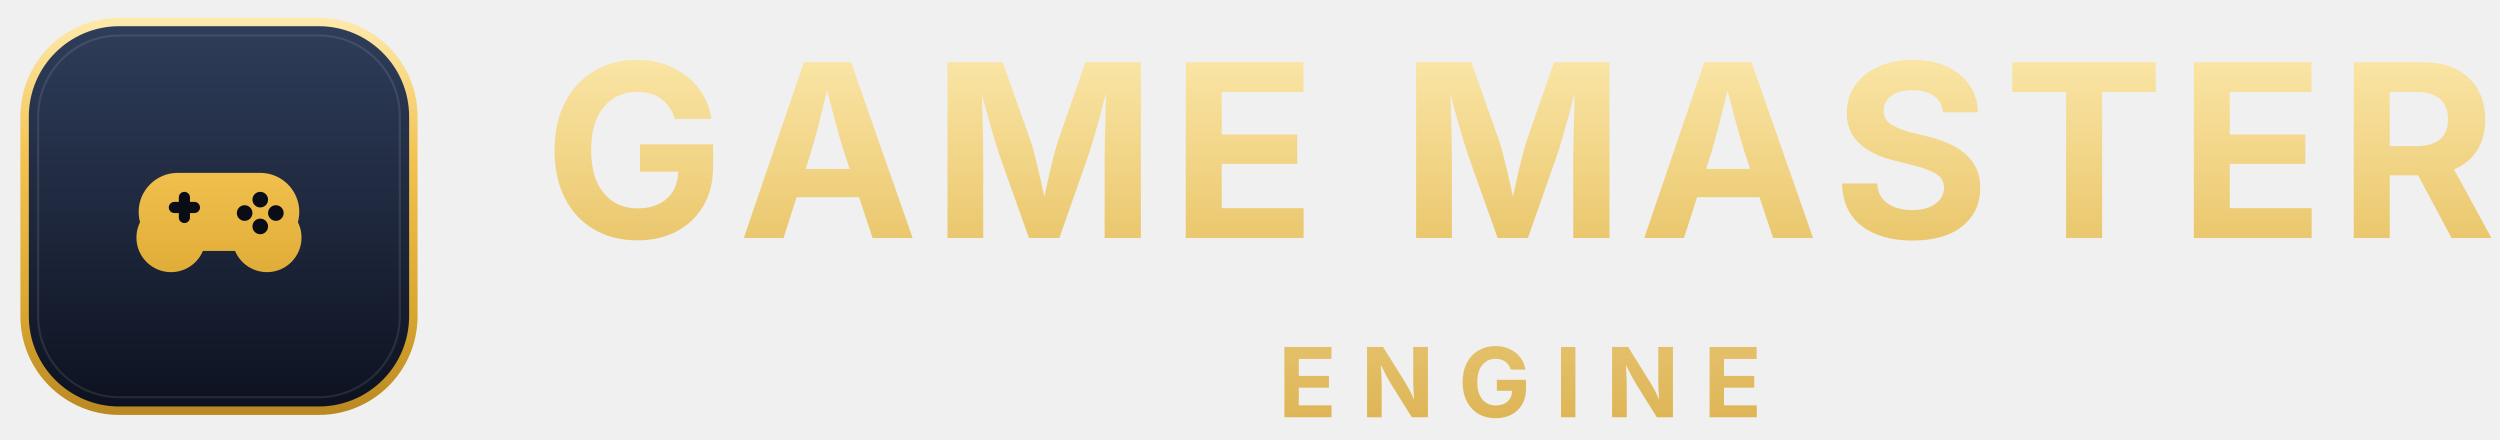
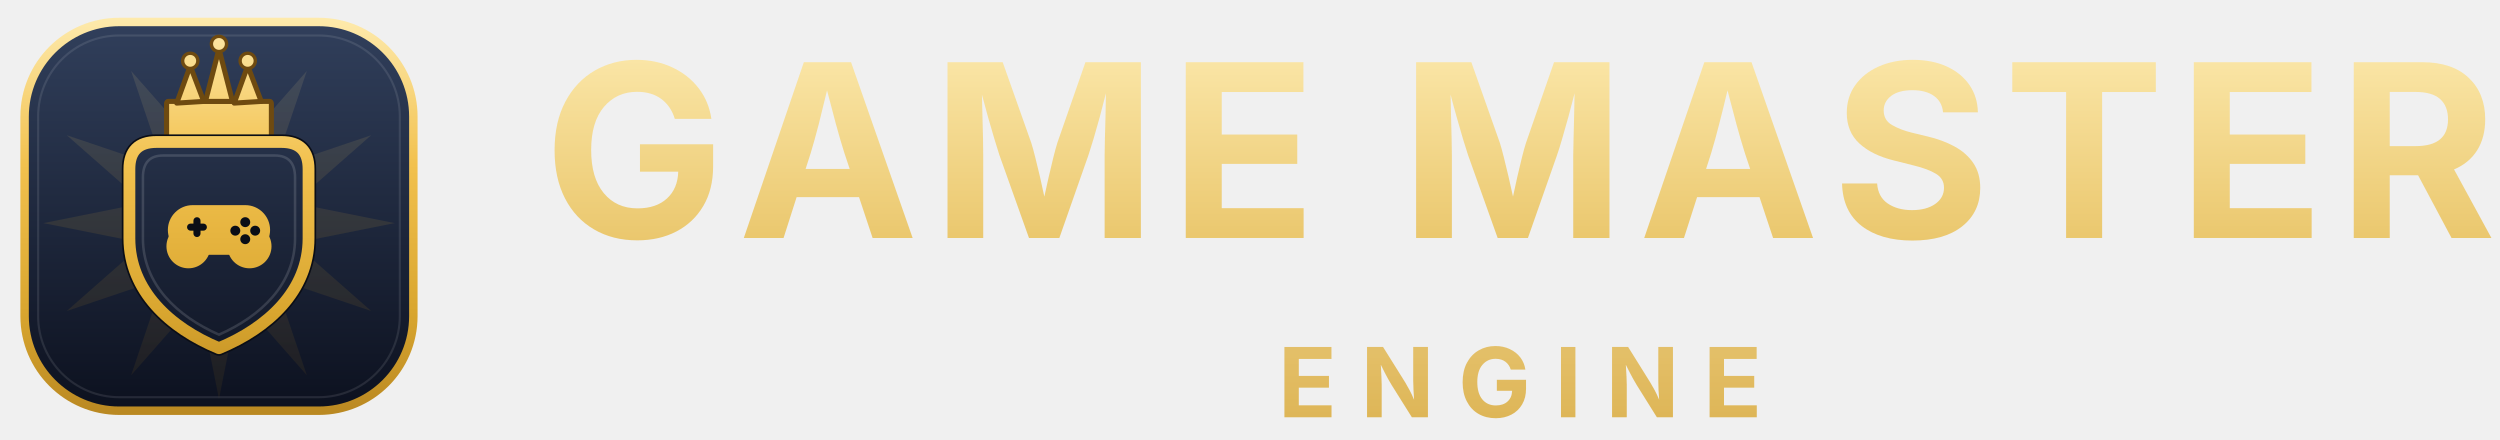
<svg xmlns="http://www.w3.org/2000/svg" width="1024" height="180" viewBox="0 0 369 65">
  <defs>
    <linearGradient id="b" x1="0" x2="0" y1="0" y2="512" gradientUnits="userSpaceOnUse">
      <stop offset="0" stop-color="#ffefb8" />
      <stop offset=".38" stop-color="#f2c14e" />
      <stop offset=".72" stop-color="#d9a62f" />
      <stop offset="1" stop-color="#b4831f" />
    </linearGradient>
+     <linearGradient id="c" x1="0" x2="0" y1="0" y2="512" gradientUnits="userSpaceOnUse">
+       <stop offset="0" stop-color="#ffefb8" />
+       <stop offset=".55" stop-color="#d9a62f" />
+       <stop offset="1" stop-color="#7e5612" />
+     </linearGradient>
    <linearGradient id="a" x1="0" x2="0" y1="0" y2="512" gradientUnits="userSpaceOnUse">
-       <stop offset="0" stop-color="#31405e" />
-       <stop offset="1" stop-color="#0b0f1c" />
+       <stop offset="0" stop-color="#33425f" />
+       <stop offset="1" stop-color="#0a0e1b" />
    </linearGradient>
-     <linearGradient id="c" x1="0" x2="0" y1="0" y2="65" gradientUnits="userSpaceOnUse">
+     <linearGradient id="d" x1="0" x2="0" y1="0" y2="65" gradientUnits="userSpaceOnUse">
      <stop offset="0" stop-color="#ffefb8" />
      <stop offset="1" stop-color="#d9a62f" />
    </linearGradient>
  </defs>
  <g transform="scale(.125)">
    <rect width="460" height="460" x="26" y="26" fill="url(#a)" rx="112" />
    <rect width="460" height="460" x="26" y="26" fill="none" stroke="url(#b)" stroke-width="10" rx="112" />
    <rect width="428" height="428" x="42" y="42" fill="none" stroke="#fff" stroke-opacity=".1" stroke-width="2.5" rx="96" />
+     <path fill="url(#c)" d="M464.0 264.0 L344.9 287.8 L436.1 368.0 L321.1 329.1 L360.0 444.1 L279.8 352.9 L256.0 472.0 L232.2 352.9 L152.0 444.1 L190.9 329.1 L75.9 368.0 L167.1 287.8 L48.0 264.0 L167.1 240.2 L75.9 160.0 L190.9 198.9 L152.0 83.9 L232.2 175.1 L256.0 56.0 L279.8 175.1 L360.0 83.9 L321.1 198.9 L436.1 160.0 L344.9 240.2 Z" opacity=".11" />
+     <path fill="url(#b)" stroke="#6e4a10" stroke-linejoin="round" stroke-width="6" d="M196 120 Q194 120 194 123 L194 166 Q194 172 200 172 L312 172 Q318 172 318 166 L318 123 Q318 120 316 120 Z" />
+     <path fill="url(#b)" stroke="#6e4a10" stroke-linejoin="round" stroke-width="6" d="M206 122 L222 78 L238 120 Z" />
+     <path fill="url(#b)" stroke="#6e4a10" stroke-linejoin="round" stroke-width="6" d="M240 120 L256 58 L272 120 Z" />
+     <path fill="url(#b)" stroke="#6e4a10" stroke-linejoin="round" stroke-width="6" d="M274 122 L290 78 L306 120 Z" />
+     <circle cx="222" cy="72" r="9" fill="url(#b)" stroke="#6e4a10" stroke-width="4" />
+     <circle cx="256" cy="52" r="9" fill="url(#b)" stroke="#6e4a10" stroke-width="4" />
+     <circle cx="290" cy="72" r="9" fill="url(#b)" stroke="#6e4a10" stroke-width="4" />
+     <path fill="url(#a)" stroke="#0a0d16" stroke-linejoin="round" stroke-width="18" d="M150 200 Q150 168 182 168 L330 168 Q362 168 362 200 L362 282 C362 344 314 388 256 412 C198 388 150 344 150 282 Z" />
+     <path fill="url(#a)" stroke="url(#b)" stroke-linejoin="round" stroke-width="14" d="M150 200 Q150 168 182 168 L330 168 Q362 168 362 200 L362 282 C362 344 314 388 256 412 C198 388 150 344 150 282 Z" />
+     <path fill="none" stroke="#fff" stroke-opacity=".14" stroke-width="3" d="M166 210 Q166 184 190 184 L322 184 Q346 184 346 210 L346 282 C346 336 306 374 256 396 C206 374 166 336 166 282 Z" />
    <g fill="url(#b)">
-       <rect width="190.08" height="92.4" x="160.96" y="204.56" rx="46.2" />
-       <circle cx="199.24" cy="281.12" r="40.92" />
-       <circle cx="312.76" cy="281.12" r="40.92" />
+       <rect width="120.96" height="58.8" x="195.52" y="242.72" rx="29.4" />
+       <circle cx="219.88" cy="291.44" r="26.04" />
+       <circle cx="292.12" cy="291.44" r="26.04" />
    </g>
    <g fill="#0a0d16">
-       <rect width="36.96" height="13.2" x="196.6" y="238.88" rx="6.6" />
-       <rect width="13.2" height="36.96" x="208.48" y="227" rx="6.6" />
+       <rect width="23.52" height="8.4" x="218.2" y="264.56" rx="4.2" />
+       <rect width="8.4" height="23.52" x="225.76" y="257" rx="4.2" />
    </g>
    <g fill="#0a0d16">
-       <circle cx="323.32" cy="252.08" r="9.24" />
-       <circle cx="304.84" cy="236.24" r="9.24" />
-       <circle cx="286.36" cy="252.08" r="9.24" />
-       <circle cx="304.84" cy="267.92" r="9.24" />
+       <circle cx="298.84" cy="272.96" r="5.88" />
+       <circle cx="287.08" cy="262.88" r="5.88" />
+       <circle cx="275.32" cy="272.96" r="5.88" />
+       <circle cx="287.08" cy="283.04" r="5.88" />
    </g>
  </g>
-   <g fill="url(#c)">
+   <g fill="url(#d)">
    <path d="M93.87 35.55Q90.23 35.55 87.47 33.93Q84.71 32.32 83.18 29.34Q81.64 26.35 81.64 22.23Q81.64 18.03 83.24 15.03Q84.83 12.03 87.58 10.44Q90.33 8.85 93.75 8.85Q96.68 8.85 99.06 9.97Q101.43 11.08 102.95 13.05Q104.46 15.01 104.83 17.58H99.42Q98.86 15.71 97.43 14.64Q96.00 13.58 93.84 13.58Q90.84 13.58 88.94 15.81Q87.05 18.05 87.05 22.18Q87.05 26.32 88.92 28.57Q90.78 30.82 93.91 30.82Q96.68 30.82 98.27 29.35Q99.86 27.89 99.93 25.39H94.27V21.34H105.09V24.59Q105.09 28.01 103.64 30.46Q102.20 32.91 99.67 34.23Q97.14 35.55 93.87 35.55Z" />
    <path d="M109.63 35.20 118.51 9.20H125.49L134.60 35.20H128.68L126.67 29.16H117.44L115.51 35.20ZM118.77 24.99H125.29L124.51 22.65Q123.88 20.66 123.25 18.34Q122.63 16.02 121.94 13.37Q121.30 16.06 120.71 18.38Q120.11 20.70 119.52 22.65Z" />
    <path d="M139.76 35.20V9.20H147.92L152.15 21.14Q152.41 21.96 152.74 23.28Q153.07 24.61 153.43 26.13Q153.79 27.66 154.08 29.08Q154.38 27.68 154.73 26.15Q155.08 24.63 155.41 23.30Q155.74 21.97 156.00 21.14L160.16 9.20H168.36V35.20H163.00V22.93Q163.00 21.96 163.04 20.44Q163.09 18.92 163.13 17.17Q163.17 15.43 163.19 13.79Q162.76 15.53 162.28 17.30Q161.80 19.06 161.36 20.53Q160.92 22.01 160.61 22.93L156.30 35.20H151.81L147.43 22.93Q147.14 22.04 146.71 20.61Q146.28 19.18 145.79 17.46Q145.31 15.74 144.85 14.00Q144.89 15.57 144.93 17.27Q144.97 18.97 145.01 20.46Q145.04 21.96 145.04 22.93V35.20Z" />
    <path d="M175.00 35.20V9.20H192.40V13.61H180.32V19.90H191.49V24.24H180.32V30.79H192.43V35.20Z" />
    <path d="M209.07 35.20V9.20H217.24L221.46 21.14Q221.72 21.96 222.05 23.28Q222.38 24.61 222.74 26.13Q223.10 27.66 223.40 29.08Q223.69 27.68 224.04 26.15Q224.39 24.63 224.72 23.30Q225.05 21.97 225.32 21.14L229.47 9.20H237.67V35.20H232.31V22.93Q232.31 21.96 232.36 20.44Q232.40 18.92 232.44 17.17Q232.49 15.43 232.51 13.79Q232.07 15.53 231.59 17.30Q231.11 19.06 230.67 20.53Q230.24 22.01 229.92 22.93L225.61 35.20H221.13L216.75 22.93Q216.45 22.04 216.02 20.61Q215.60 19.18 215.11 17.46Q214.62 15.74 214.17 14.00Q214.20 15.57 214.24 17.27Q214.29 18.97 214.32 20.46Q214.36 21.96 214.36 22.93V35.20Z" />
    <path d="M242.81 35.20 251.70 9.20H258.68L267.78 35.20H261.87L259.86 29.16H250.63L248.69 35.20ZM251.96 24.99H258.48L257.70 22.65Q257.07 20.66 256.44 18.34Q255.81 16.02 255.13 13.37Q254.49 16.06 253.89 18.38Q253.30 20.70 252.71 22.65Z" />
    <path d="M282.47 35.58Q277.78 35.58 274.98 33.43Q272.18 31.27 272.07 27.14H277.26Q277.39 29.11 278.83 30.10Q280.27 31.08 282.42 31.08Q284.55 31.08 285.85 30.17Q287.15 29.25 287.15 27.77Q287.15 26.42 285.97 25.71Q284.79 24.99 282.66 24.47L279.80 23.75Q276.51 22.95 274.64 21.23Q272.77 19.51 272.77 16.69Q272.77 14.33 274.04 12.57Q275.30 10.81 277.51 9.83Q279.72 8.85 282.54 8.85Q285.42 8.85 287.57 9.84Q289.71 10.82 290.92 12.58Q292.12 14.33 292.16 16.62H287.01Q286.87 15.05 285.67 14.19Q284.48 13.34 282.49 13.34Q280.45 13.34 279.34 14.18Q278.23 15.03 278.23 16.34Q278.23 17.79 279.48 18.50Q280.73 19.22 282.39 19.62L284.74 20.19Q286.92 20.70 288.68 21.65Q290.45 22.60 291.48 24.11Q292.51 25.62 292.51 27.80Q292.51 31.34 289.86 33.46Q287.22 35.58 282.47 35.58Z" />
    <path d="M297.25 13.61V9.20H318.48V13.61H310.54V35.20H305.21V13.61Z" />
    <path d="M324.10 35.20V9.20H341.50V13.61H329.42V19.90H340.59V24.24H329.42V30.79H341.53V35.20Z" />
    <path d="M347.76 35.20V9.20H357.89Q362.33 9.20 364.76 11.51Q367.20 13.82 367.20 17.66Q367.20 20.33 366.01 22.23Q364.82 24.12 362.59 25.06L368.12 35.20H362.22L357.27 25.92H353.08V35.20ZM353.08 21.61H356.92Q361.70 21.61 361.70 17.66Q361.70 15.69 360.52 14.64Q359.34 13.60 356.90 13.60H353.08Z" />
    <path d="M189.59 61.72V51.32H196.55V53.09H191.72V55.60H196.18V57.34H191.72V59.95H196.56V61.72Z" opacity=".82" />
    <path d="M201.81 61.72V51.32H204.18L207.47 56.58Q207.77 57.09 208.10 57.70Q208.43 58.31 208.77 59.13Q208.72 58.36 208.68 57.59Q208.64 56.82 208.64 56.31V51.32H210.82V61.72H208.44L205.45 56.95Q205.16 56.48 204.92 56.04Q204.68 55.60 204.42 55.10Q204.17 54.60 203.85 53.95Q203.90 54.89 203.94 55.69Q203.98 56.48 203.98 56.94V61.72Z" opacity=".82" />
    <path d="M220.85 61.86Q219.39 61.86 218.28 61.21Q217.18 60.57 216.57 59.37Q215.95 58.18 215.95 56.53Q215.95 54.85 216.59 53.65Q217.23 52.45 218.33 51.82Q219.43 51.18 220.80 51.18Q221.97 51.18 222.92 51.63Q223.87 52.07 224.48 52.86Q225.08 53.64 225.23 54.67H223.07Q222.84 53.92 222.27 53.50Q221.70 53.07 220.83 53.07Q219.63 53.07 218.87 53.97Q218.12 54.86 218.12 56.51Q218.12 58.17 218.86 59.07Q219.61 59.97 220.86 59.97Q221.97 59.97 222.60 59.38Q223.24 58.80 223.27 57.80H221.01V56.18H225.33V57.48Q225.33 58.84 224.75 59.82Q224.17 60.81 223.16 61.33Q222.15 61.86 220.85 61.86Z" opacity=".82" />
    <path d="M232.63 51.32V61.72H230.50V51.32Z" opacity=".82" />
    <path d="M238.05 61.72V51.32H240.43L243.71 56.58Q244.02 57.09 244.35 57.70Q244.68 58.31 245.02 59.13Q244.96 58.36 244.92 57.59Q244.89 56.82 244.89 56.31V51.32H247.06V61.72H244.68L241.70 56.95Q241.41 56.48 241.17 56.04Q240.92 55.60 240.67 55.10Q240.41 54.60 240.09 53.95Q240.15 54.89 240.19 55.69Q240.23 56.48 240.23 56.94V61.72Z" opacity=".82" />
    <path d="M252.48 61.72V51.32H259.44V53.09H254.61V55.60H259.08V57.34H254.61V59.95H259.46V61.72Z" opacity=".82" />
  </g>
</svg>
